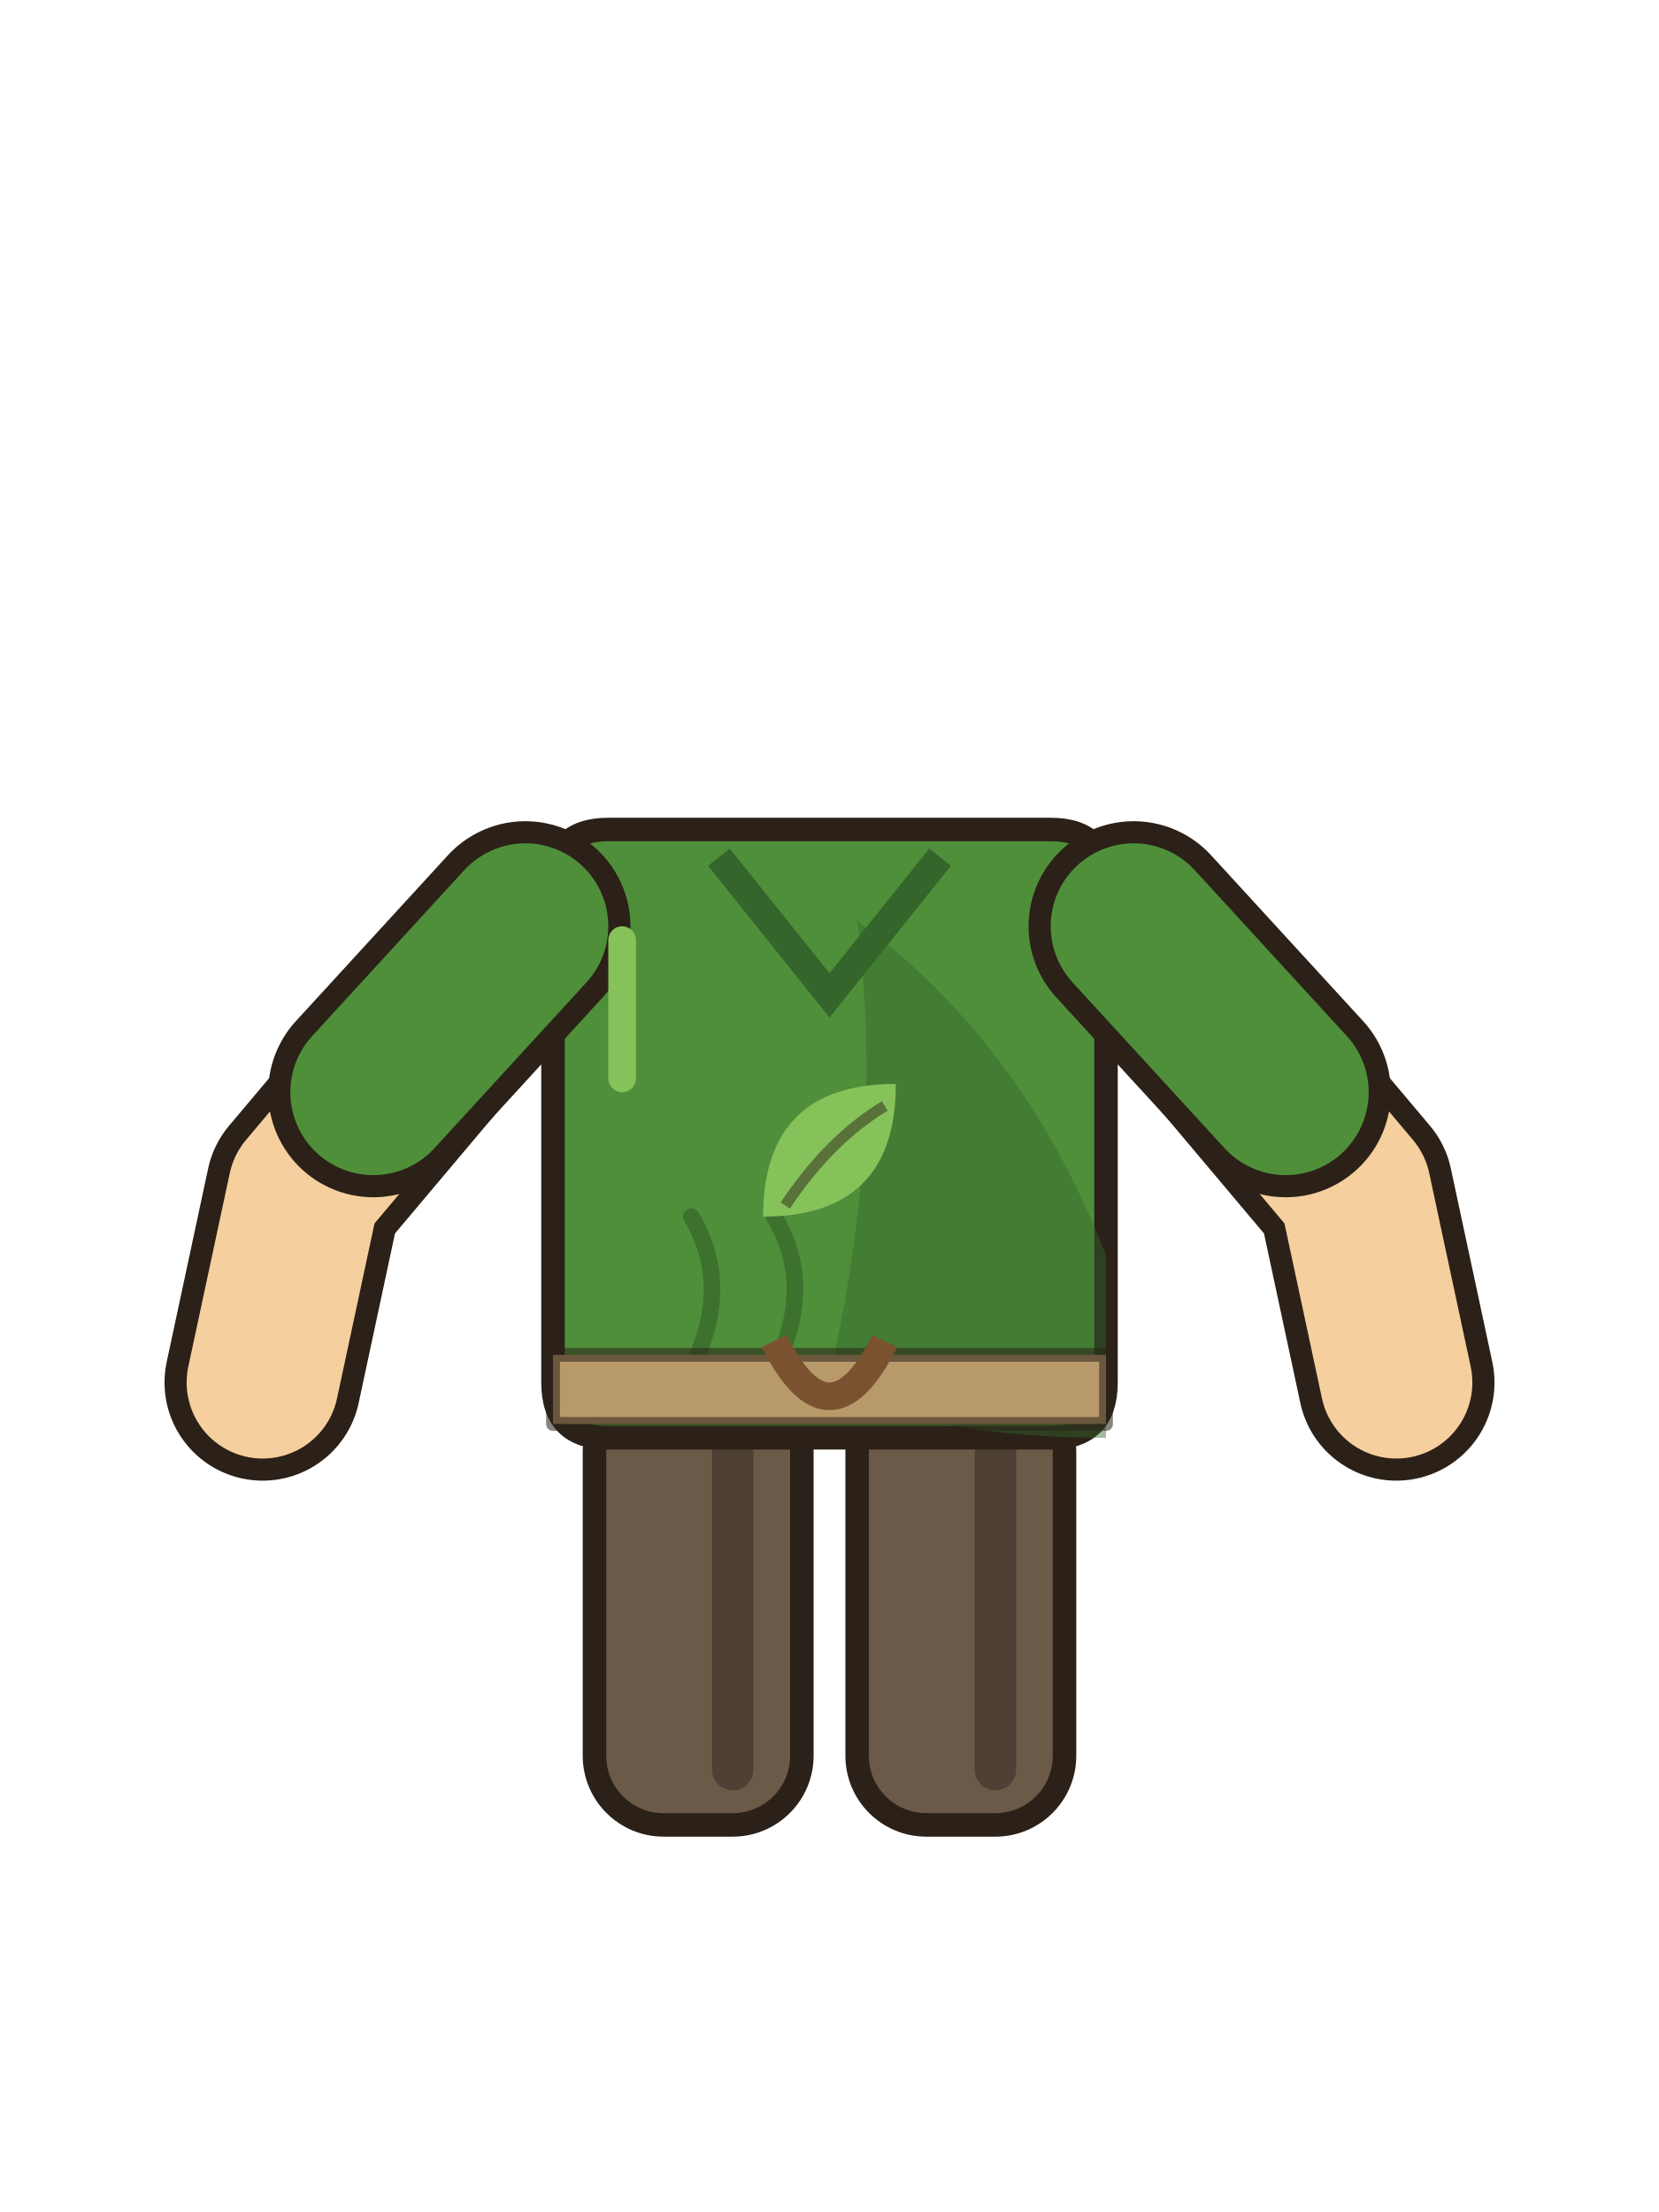
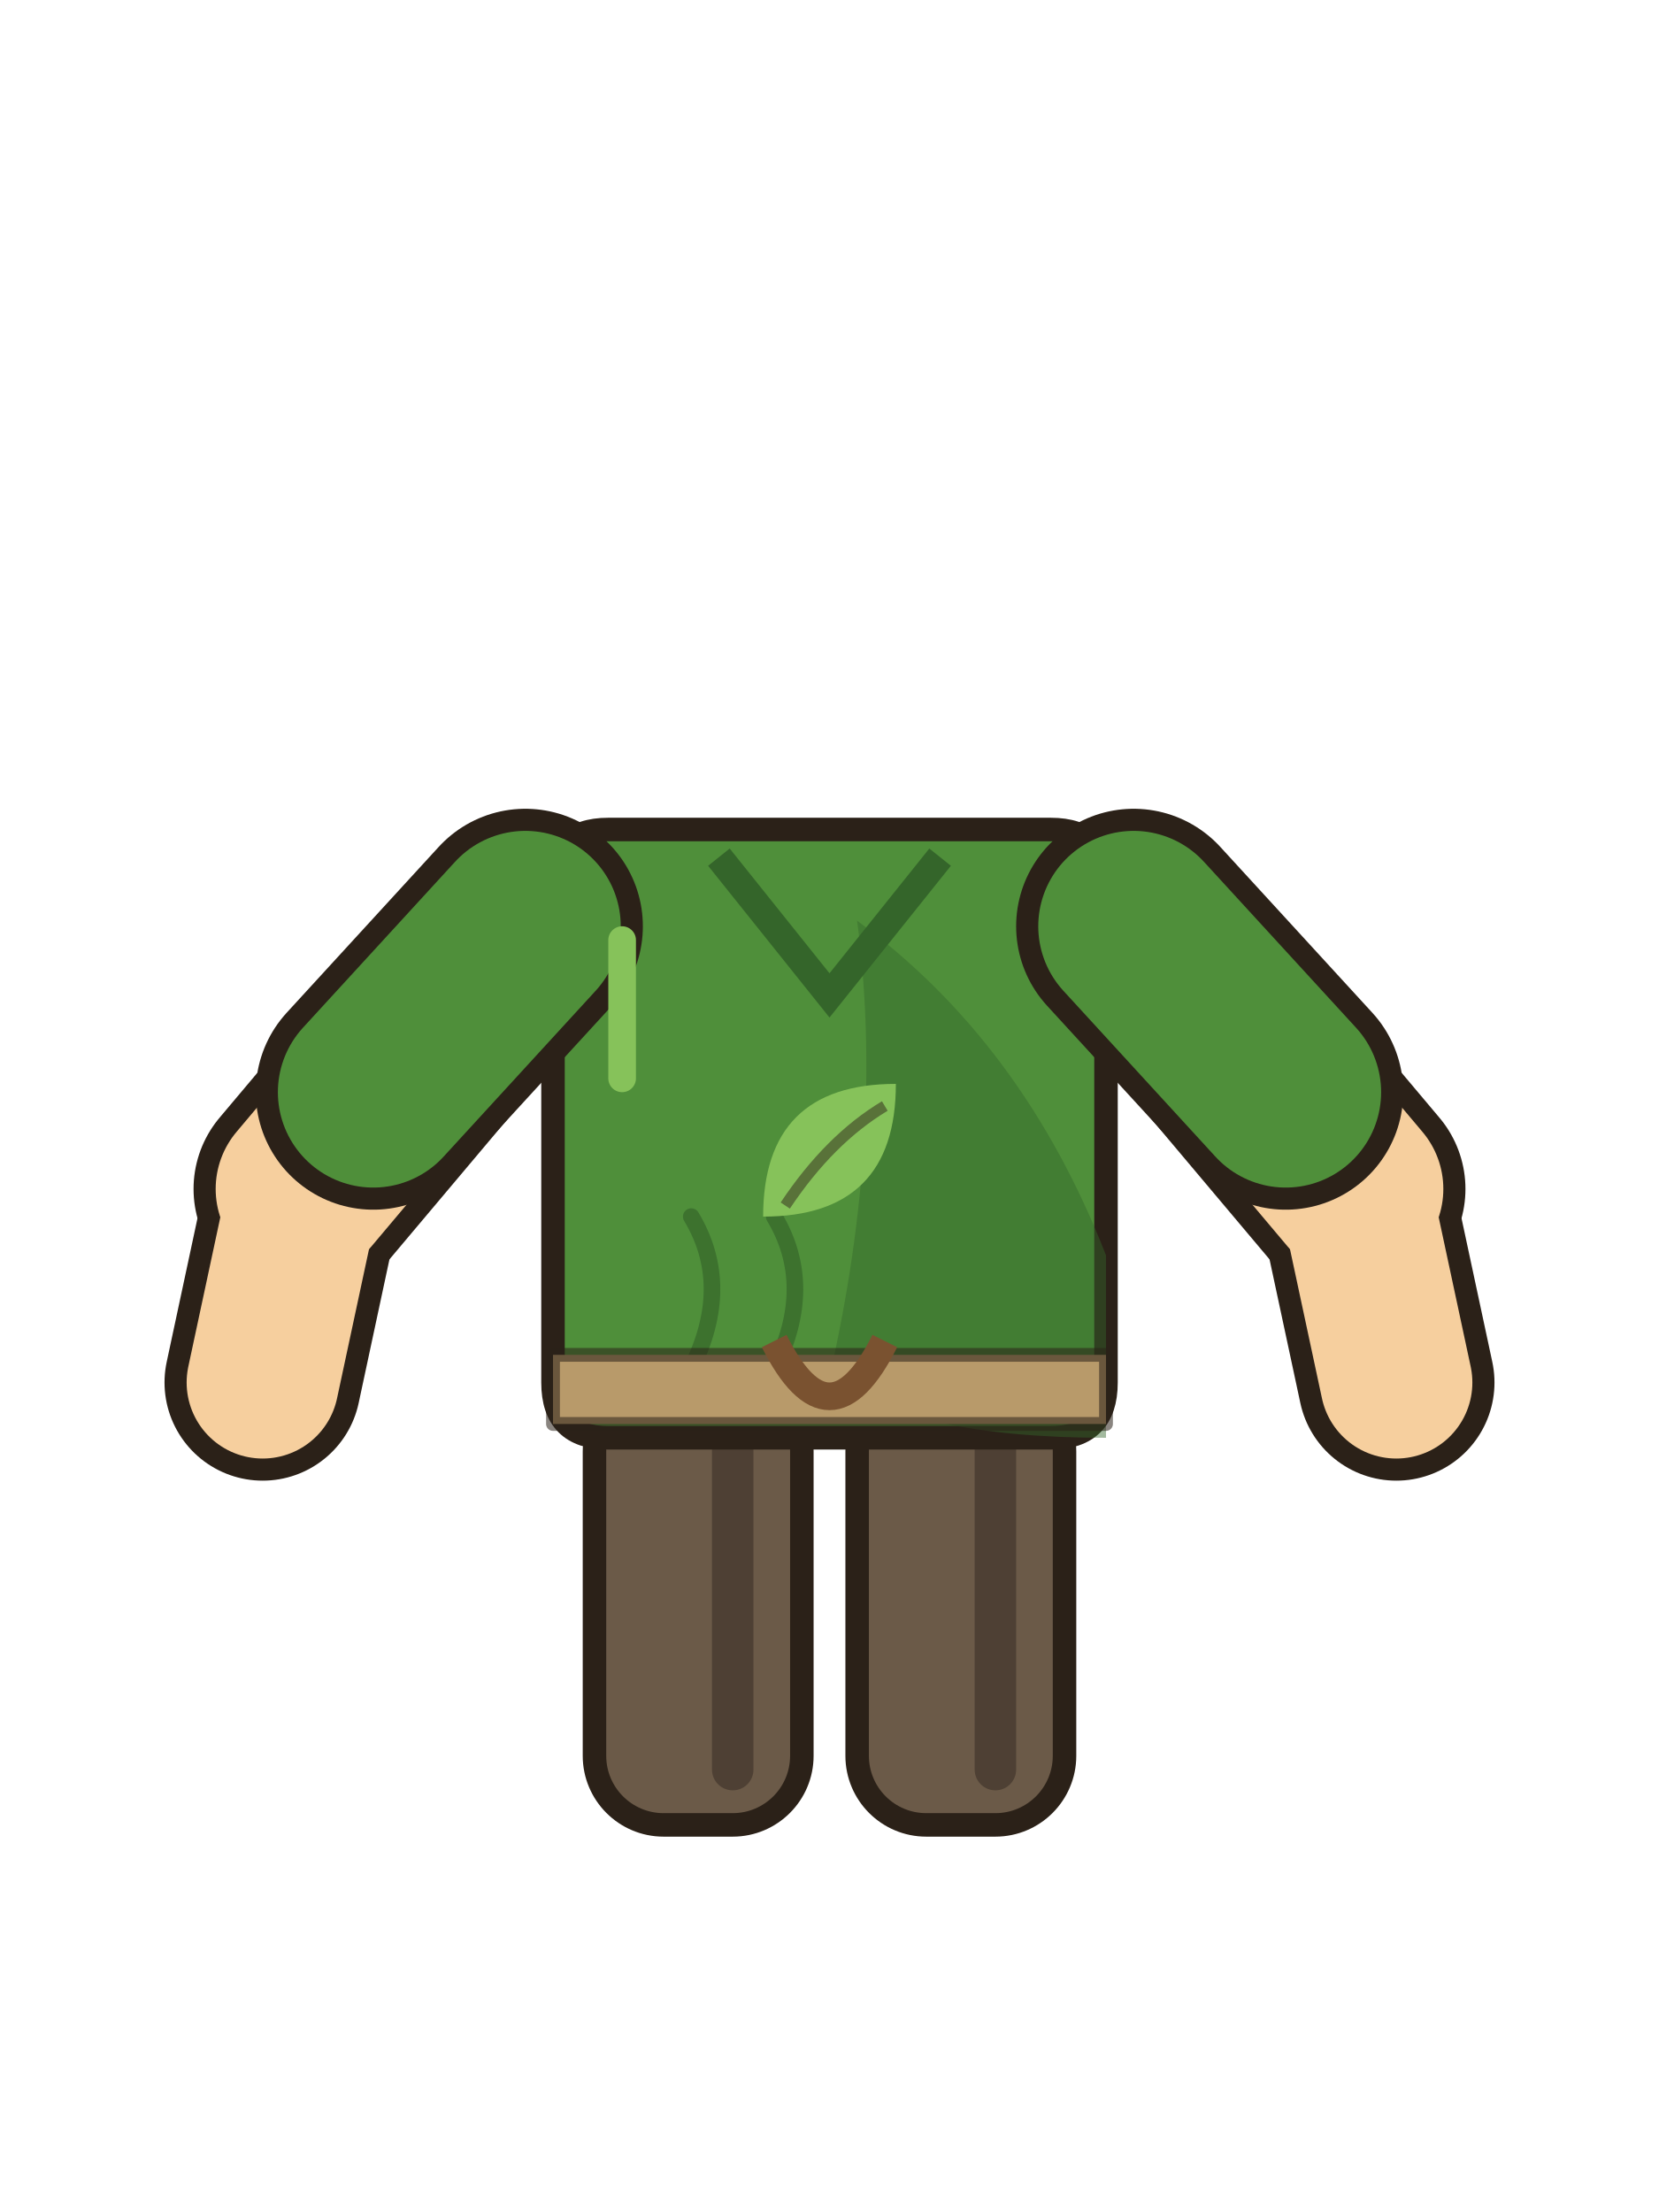
<svg xmlns="http://www.w3.org/2000/svg" width="120" height="160" viewBox="0 0 120 160">
  <rect x="43" y="100" width="15" height="32" rx="5" fill="#6b5a48" stroke="#2b2118" stroke-width="1.7" stroke-linejoin="round" stroke-linecap="round" />
  <rect x="62" y="100" width="15" height="32" rx="5" fill="#6b5a48" stroke="#2b2118" stroke-width="1.7" stroke-linejoin="round" stroke-linecap="round" />
  <path d="M53,104 v24 M72,104 v24" stroke="#4e4034" stroke-width="3" stroke-linecap="round" />
  <path d="M40,64 q0,-4 4,-4 h32 q4,0 4,4 v36 q0,4 -4,4 h-32 q-4,0 -4,-4z" fill="#4f8f3a" stroke="#2b2118" stroke-width="1.7" stroke-linejoin="round" stroke-linecap="round" />
  <path d="M38,67 L22,86 L19,100" fill="none" stroke="#2b2118" stroke-width="14.2" stroke-linecap="round" stroke-linejoin="round" />
+   <path d="M38,67 L22,86" fill="none" stroke="#2b2118" stroke-width="16" stroke-linecap="round" stroke-linejoin="round" />
  <path d="M82,67 L98,86 L101,100" fill="none" stroke="#2b2118" stroke-width="14.2" stroke-linecap="round" stroke-linejoin="round" />
+   <path d="M82,67 L98,86" fill="none" stroke="#2b2118" stroke-width="16" stroke-linecap="round" stroke-linejoin="round" />
  <path d="M38,67 L22,86 L19,100" fill="none" stroke="#f6cf9e" stroke-width="11" stroke-linecap="round" stroke-linejoin="round" />
+   <path d="M38,67 L22,86" fill="none" stroke="#f6cf9e" stroke-width="12.8" stroke-linecap="round" stroke-linejoin="round" />
  <path d="M82,67 L98,86 L101,100" fill="none" stroke="#f6cf9e" stroke-width="11" stroke-linecap="round" stroke-linejoin="round" />
+   <path d="M82,67 L98,86" fill="none" stroke="#f6cf9e" stroke-width="12.8" stroke-linecap="round" stroke-linejoin="round" />
  <path d="M38,67 L27,79" fill="none" stroke="#2b2118" stroke-width="15.2" stroke-linecap="round" />
+   <path d="M38,67 L27,79" fill="none" stroke="#2b2118" stroke-width="17" stroke-linecap="round" />
  <path d="M82,67 L93,79" fill="none" stroke="#2b2118" stroke-width="15.2" stroke-linecap="round" />
+   <path d="M82,67 L93,79" fill="none" stroke="#2b2118" stroke-width="17" stroke-linecap="round" />
  <path d="M38,67 L27,79" fill="none" stroke="#4f8f3a" stroke-width="12" stroke-linecap="round" />
+   <path d="M38,67 L27,79" fill="none" stroke="#4f8f3a" stroke-width="13.8" stroke-linecap="round" />
  <path d="M82,67 L93,79" fill="none" stroke="#4f8f3a" stroke-width="12" stroke-linecap="round" />
+   <path d="M82,67 L93,79" fill="none" stroke="#4f8f3a" stroke-width="13.8" stroke-linecap="round" />
  <path d="M62,66.6 q12,8.8 18,24.2 v13.2 q-14,0 -20,-4.4 q4,-17.6 2,-33z" fill="#34652a" opacity=".45" />
  <path d="M45,68 v10" stroke="#86c25a" stroke-width="2" stroke-linecap="round" />
  <path d="M50,88 q3,5 0,11" fill="none" stroke="#34652a" stroke-width="1.2" stroke-linecap="round" opacity=".7" />
  <path d="M56,88 q3,5 0,11" fill="none" stroke="#34652a" stroke-width="1.2" stroke-linecap="round" opacity=".7" />
  <path d="M52,62 l8,10 l8,-10" fill="none" stroke="#34652a" stroke-width="2" />
  <path d="M40,98 h40 v5 h-40z" fill="#b89a6a" stroke="#2b2118" stroke-width="1" stroke-opacity=".55" stroke-linejoin="round" stroke-linecap="round" />
  <path d="M56,97 q4,8 8,0" fill="none" stroke="#7a5230" stroke-width="2" />
  <g transform="translate(60,84) scale(0.8)">
    <path d="M-6,5 q0,-12 12,-12 q0,12 -12,12z" fill="#86c25a" />
    <path d="M-4,4 q4,-6 9,-9" fill="none" stroke="#2b2118" stroke-width="1" opacity=".5" />
  </g>
</svg>
